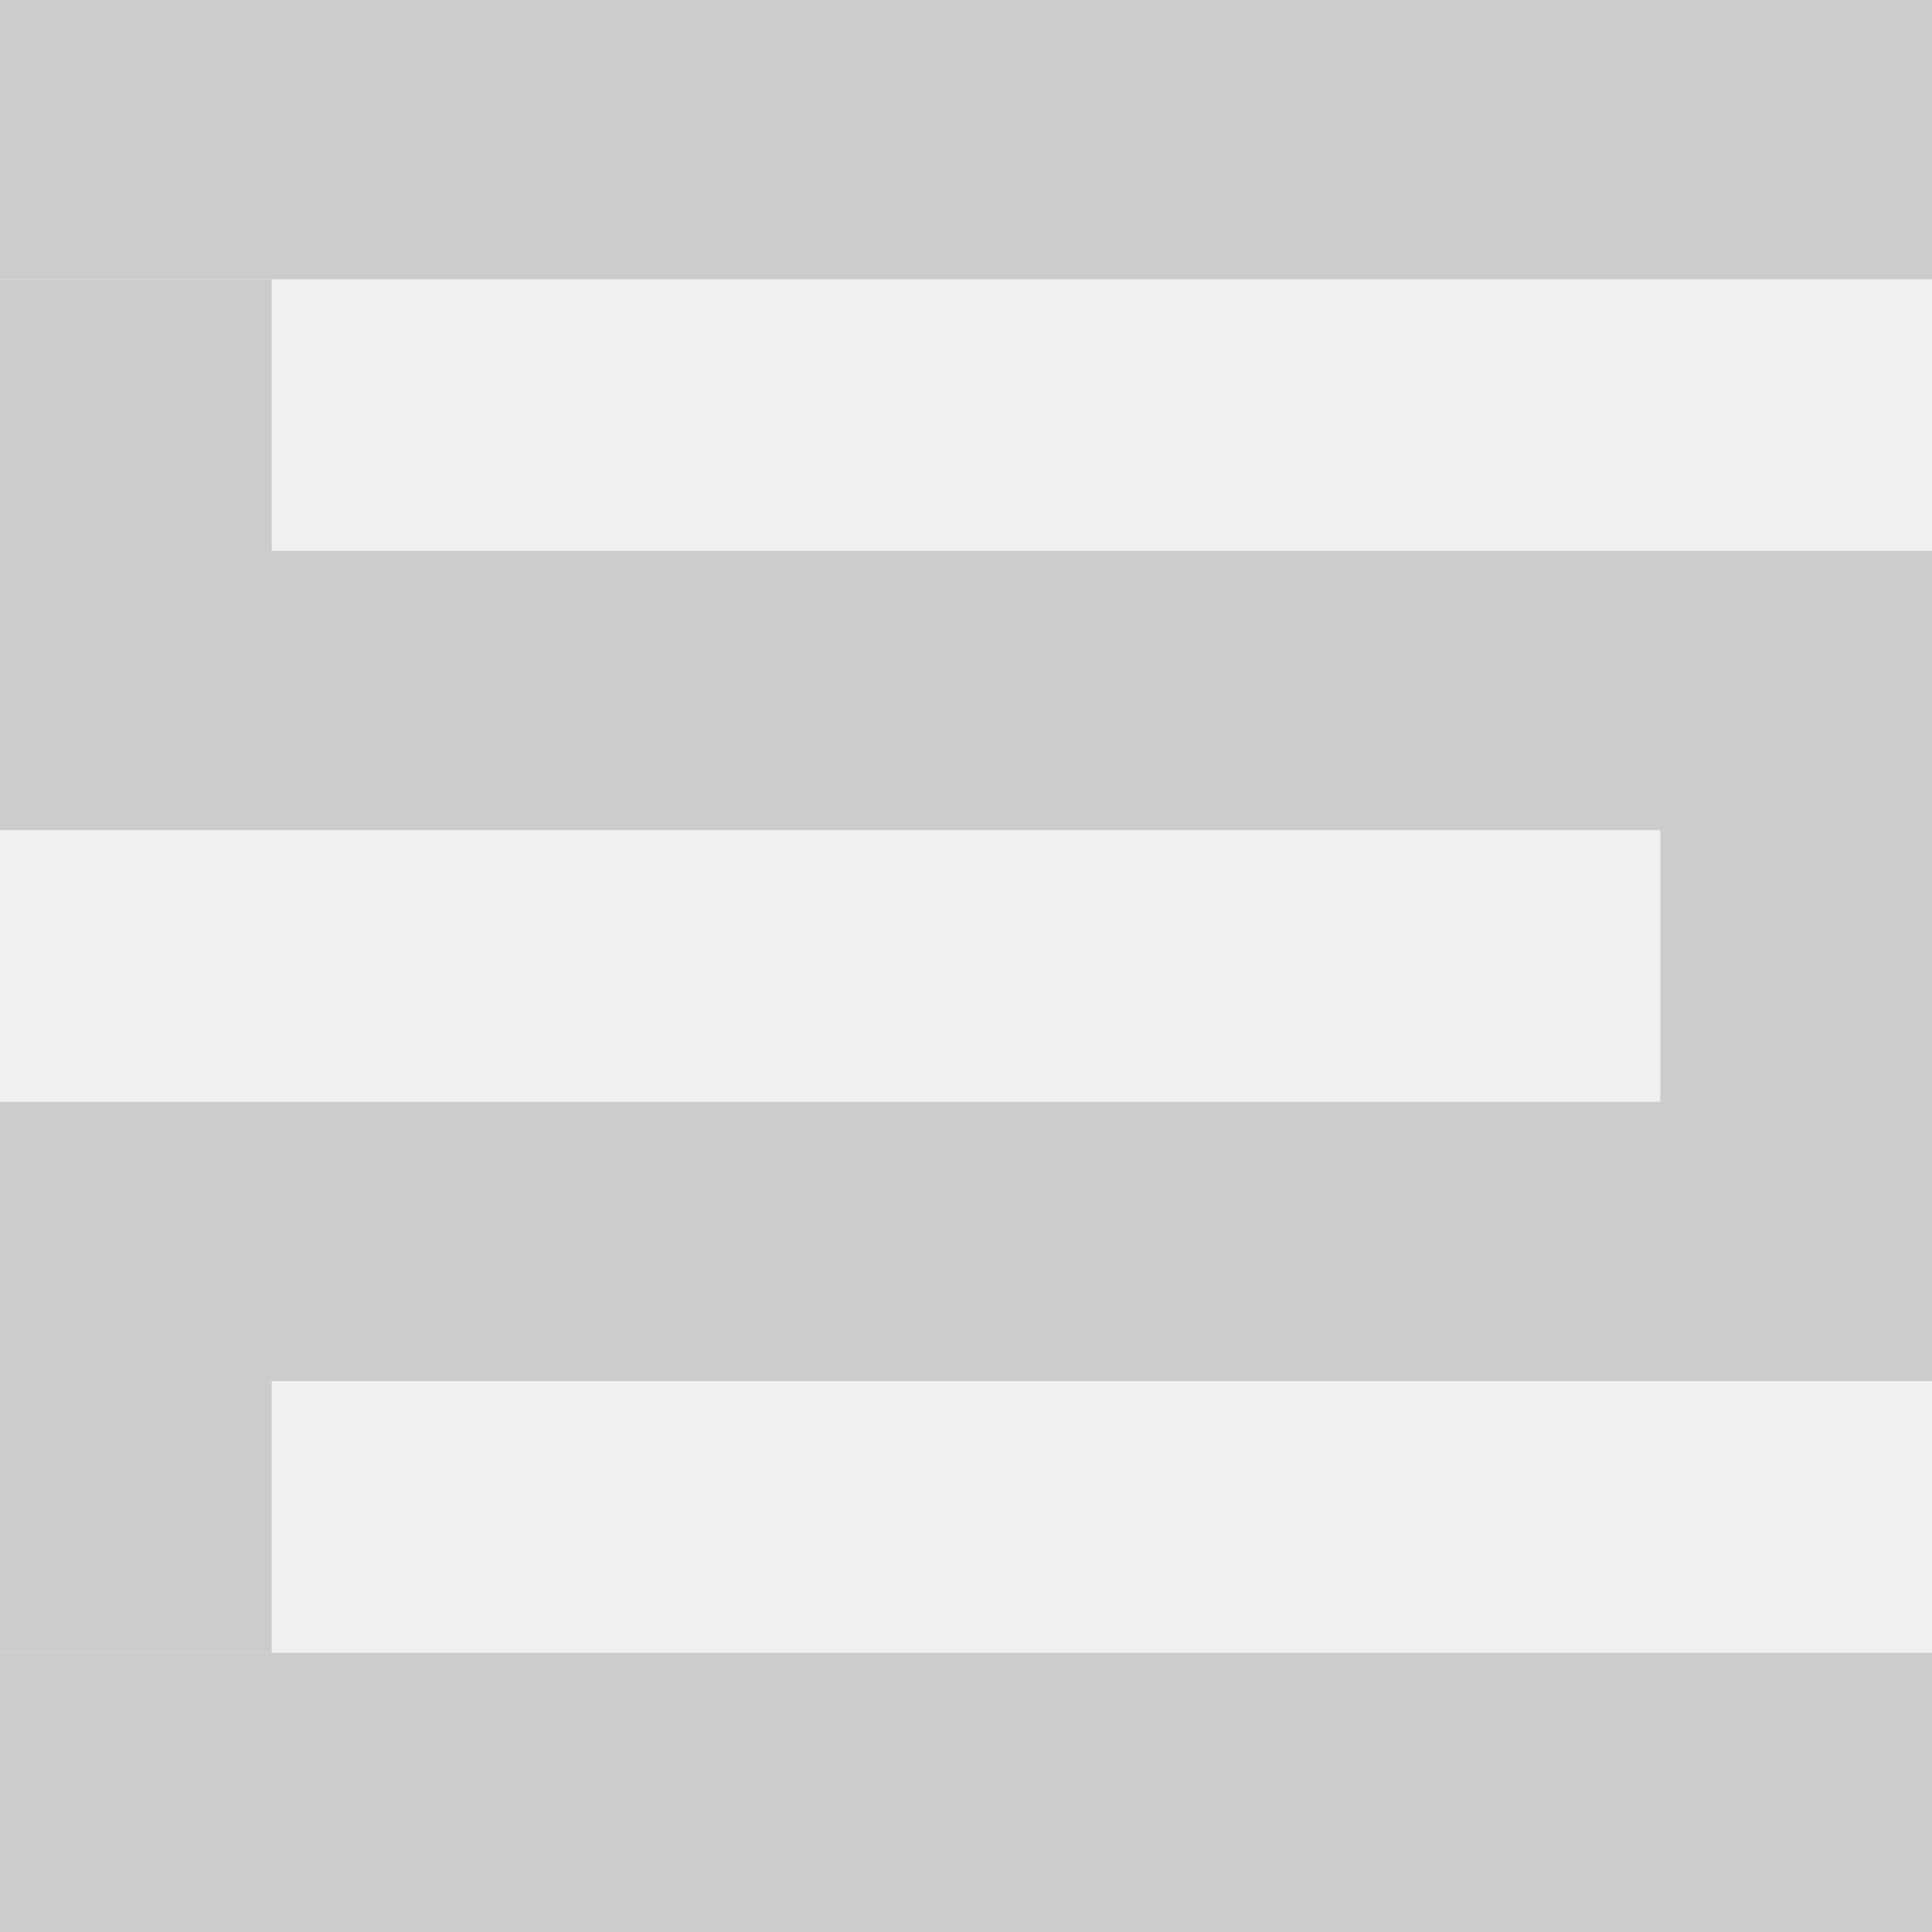
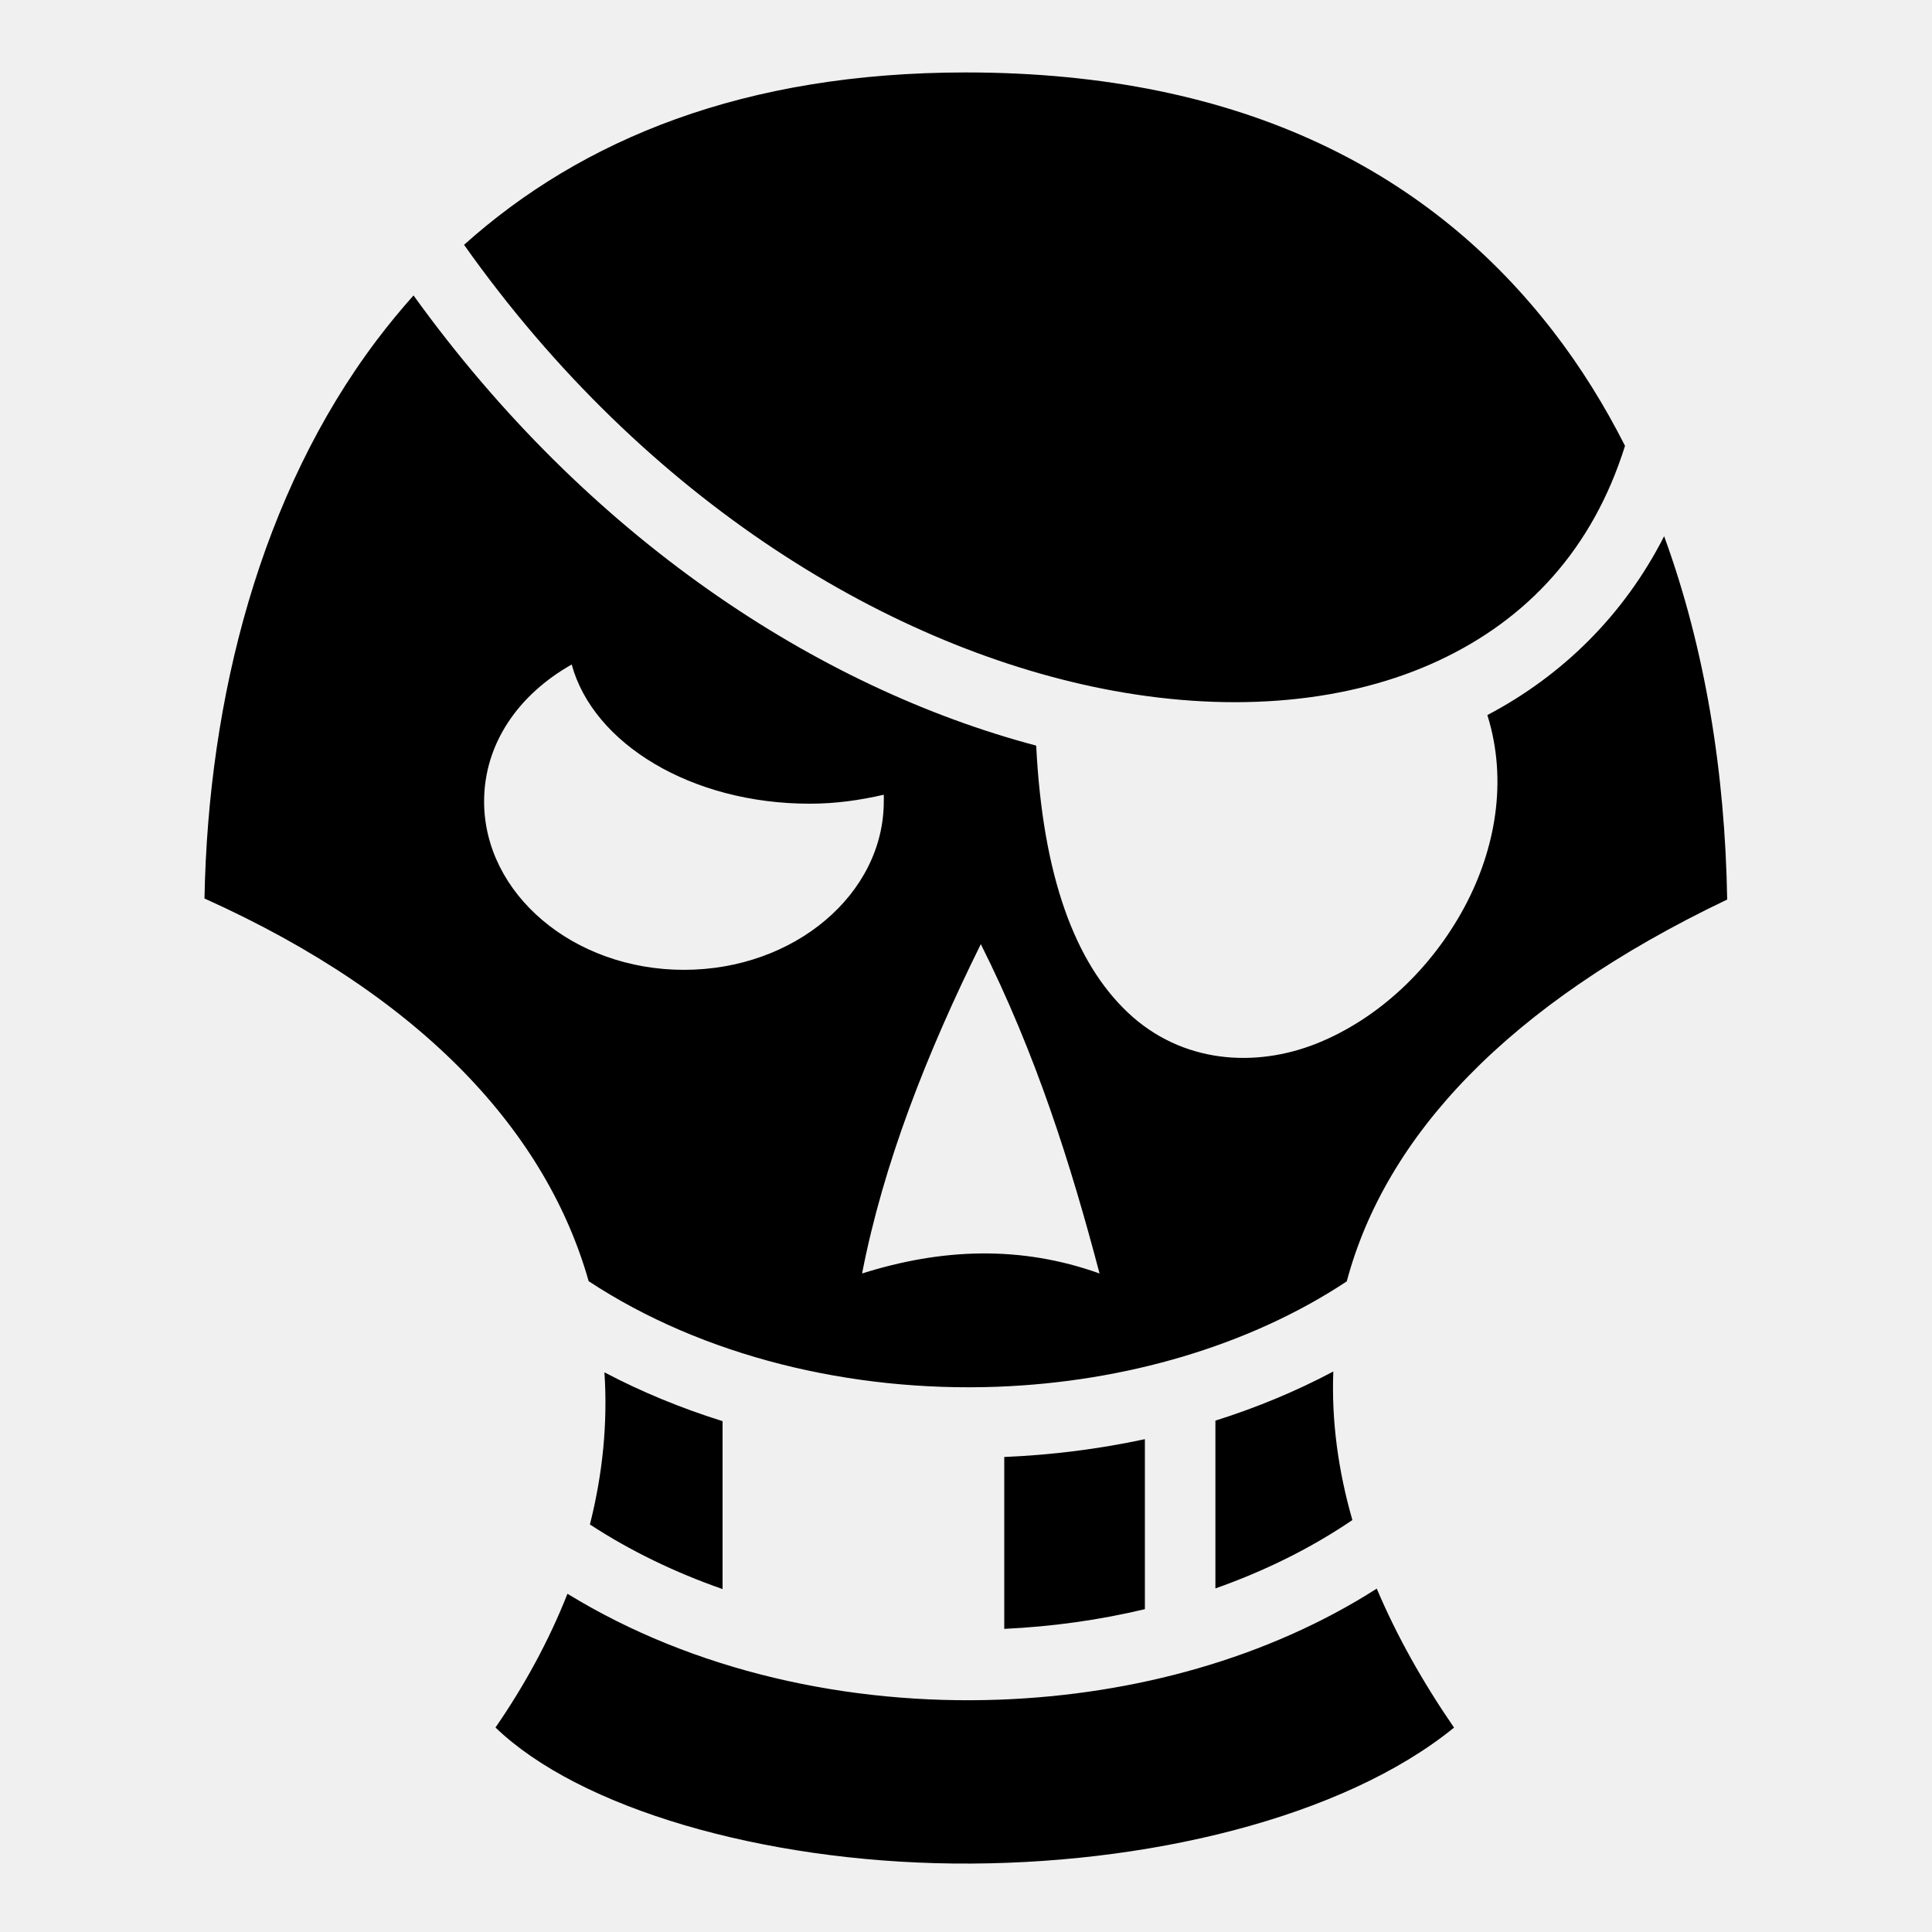
- <svg xmlns="http://www.w3.org/2000/svg" width="512" height="512" viewBox="0 0 512 512" fill="none">
-   <g clip-path="url(#clip0_271_118)">
-     <rect width="512" height="74" fill="#CCCCCC" />
-     <rect y="146" width="512" height="74" fill="#CCCCCC" />
-     <rect y="292" width="512" height="74" fill="#CCCCCC" />
-     <rect y="438" width="512" height="74" fill="#CCCCCC" />
-     <rect y="74" width="72" height="72" fill="#CCCCCC" />
-     <rect y="366" width="72" height="72" fill="#CCCCCC" />
-     <rect x="440" y="220" width="72" height="72" fill="#CCCCCC" />
+ <svg xmlns="http://www.w3.org/2000/svg" width="512px" height="512px" viewBox="0 0 512 512" version="1.1">
+   <g id="surface1">
+     <path style=" stroke:none;fill-rule:nonzero;fill:rgb(0%,0%,0%);fill-opacity:1;" d="M 255.949 19.199 C 197.266 19.199 154.215 36.863 122.98 64.879 C 171.242 133.09 236.695 172.301 294.922 183.031 C 327.5 189.031 357.656 186.109 381.363 175.016 C 404.715 164.09 422.062 145.566 430.645 118.152 C 425.195 107.391 418.887 97.238 411.648 87.863 C 379.652 46.422 330.219 19.199 255.949 19.199 Z M 109.586 78.297 C 106.168 82.117 102.91 86.082 99.824 90.172 C 69.078 130.926 55.164 185.008 54.191 238.109 C 112.914 264.531 145.012 300.758 156 339.527 C 186.309 359.496 225.621 368.926 264.219 367.504 C 298.023 366.254 331.059 356.688 356.906 339.578 C 367.113 301.328 399.246 266.301 457.719 238.387 C 457.176 204.711 451.848 171.75 441.012 142.105 C 430.328 163.09 413.996 179.062 394.164 189.504 C 399.664 207.023 396.203 225.262 388.113 240.352 C 379.336 256.73 365.211 270.02 348.969 276.523 C 332.73 283.031 313.199 281.867 298.859 268.305 C 284.938 255.133 276.344 232.348 274.602 197.594 C 216.566 182.234 155.742 142.379 109.59 78.297 Z M 151.504 176.102 C 157.215 197.066 183.215 212.988 214.574 212.988 C 221.547 212.988 227.922 212.059 234.211 210.609 C 234.246 211.207 234.211 211.793 234.211 212.395 C 234.211 236.891 210.555 257.016 181.254 257.016 C 151.953 257.016 128.293 236.891 128.293 212.395 C 128.293 197.086 137.383 184.078 151.504 176.105 Z M 259.926 250.207 C 274.523 279.301 283.734 308.395 291.391 337.488 C 270.414 329.965 249.438 330.852 228.457 337.488 C 234.121 308.395 245.539 279.301 259.926 250.207 Z M 353.34 363.461 C 343.465 368.711 332.98 373.047 322.094 376.48 L 322.094 420.949 C 335.191 416.324 347.461 410.266 358.395 402.828 C 354.652 389.785 352.836 376.605 353.34 363.465 Z M 160.18 363.688 C 161.09 377.273 159.672 390.809 156.332 403.996 C 167.074 411.031 178.938 416.738 191.488 421.121 L 191.488 376.621 C 180.629 373.223 170.121 368.918 160.18 363.684 Z M 303.406 381.395 C 291.227 384.012 278.715 385.59 266.137 386.117 L 266.137 431.664 C 278.797 431.078 291.332 429.328 303.406 426.445 Z M 364.852 421 C 336.078 439.387 300.73 449.102 264.91 450.426 C 224.75 451.906 183.754 442.836 150.383 422.363 C 145.504 434.727 139.023 446.633 131.309 457.809 C 153.582 479.277 202.023 493.301 252.617 493.852 C 303.5 494.402 355.922 481.766 385.336 457.836 C 377.098 445.863 370.156 433.531 364.852 421 Z M 364.852 421 " />
  </g>
-   <defs>
-     <clipPath id="clip0_271_118">
-       <rect width="512" height="512" fill="white" />
-     </clipPath>
-   </defs>
</svg>
